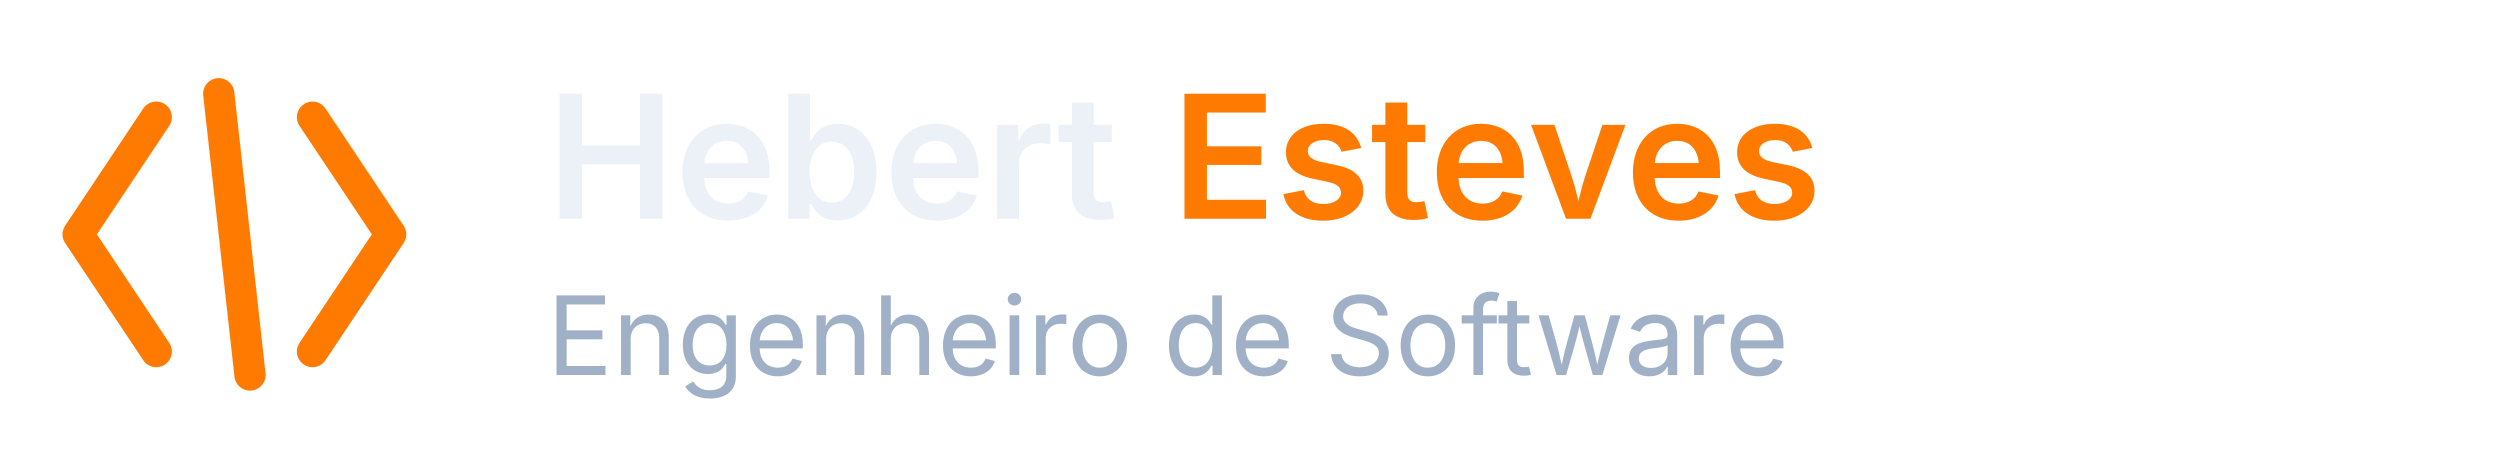
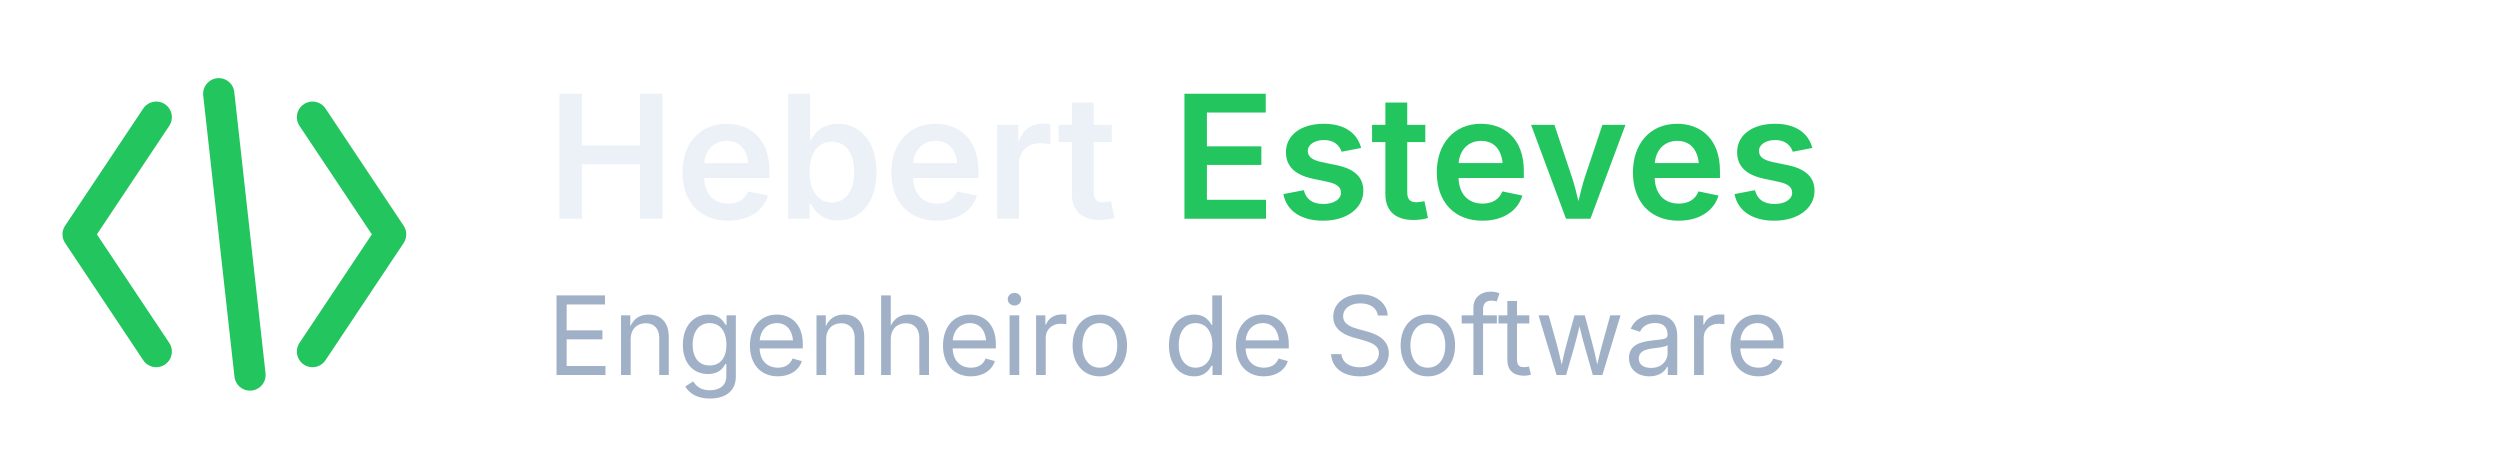
<svg xmlns="http://www.w3.org/2000/svg" width="320" height="60" viewBox="0 0 320 60" fill="none">
-   <g stroke="#FF7A00" stroke-width="4" stroke-linecap="round" stroke-linejoin="round">
+   <g stroke="#22C55E" stroke-width="4" stroke-linecap="round" stroke-linejoin="round">
    <path d="M20 15 L10 30 L20 45" />
    <path d="M40 15 L50 30 L40 45" />
    <path d="M28 12 L32 48" />
  </g>
  <text x="70" y="28" font-family="Inter, sans-serif" font-size="22" font-weight="600" fill="#ECF1F8">
    Hebert
  </text>
-   <text x="150" y="28" font-family="Inter, sans-serif" font-size="22" font-weight="600" fill="#FF7A00">
+   <text x="150" y="28" font-family="Inter, sans-serif" font-size="22" font-weight="600" fill="#22C55E">
    Esteves
  </text>
  <text x="70" y="48" font-family="Inter, sans-serif" font-size="14" fill="#9FB0C7">
    Engenheiro de Software
  </text>
</svg>
